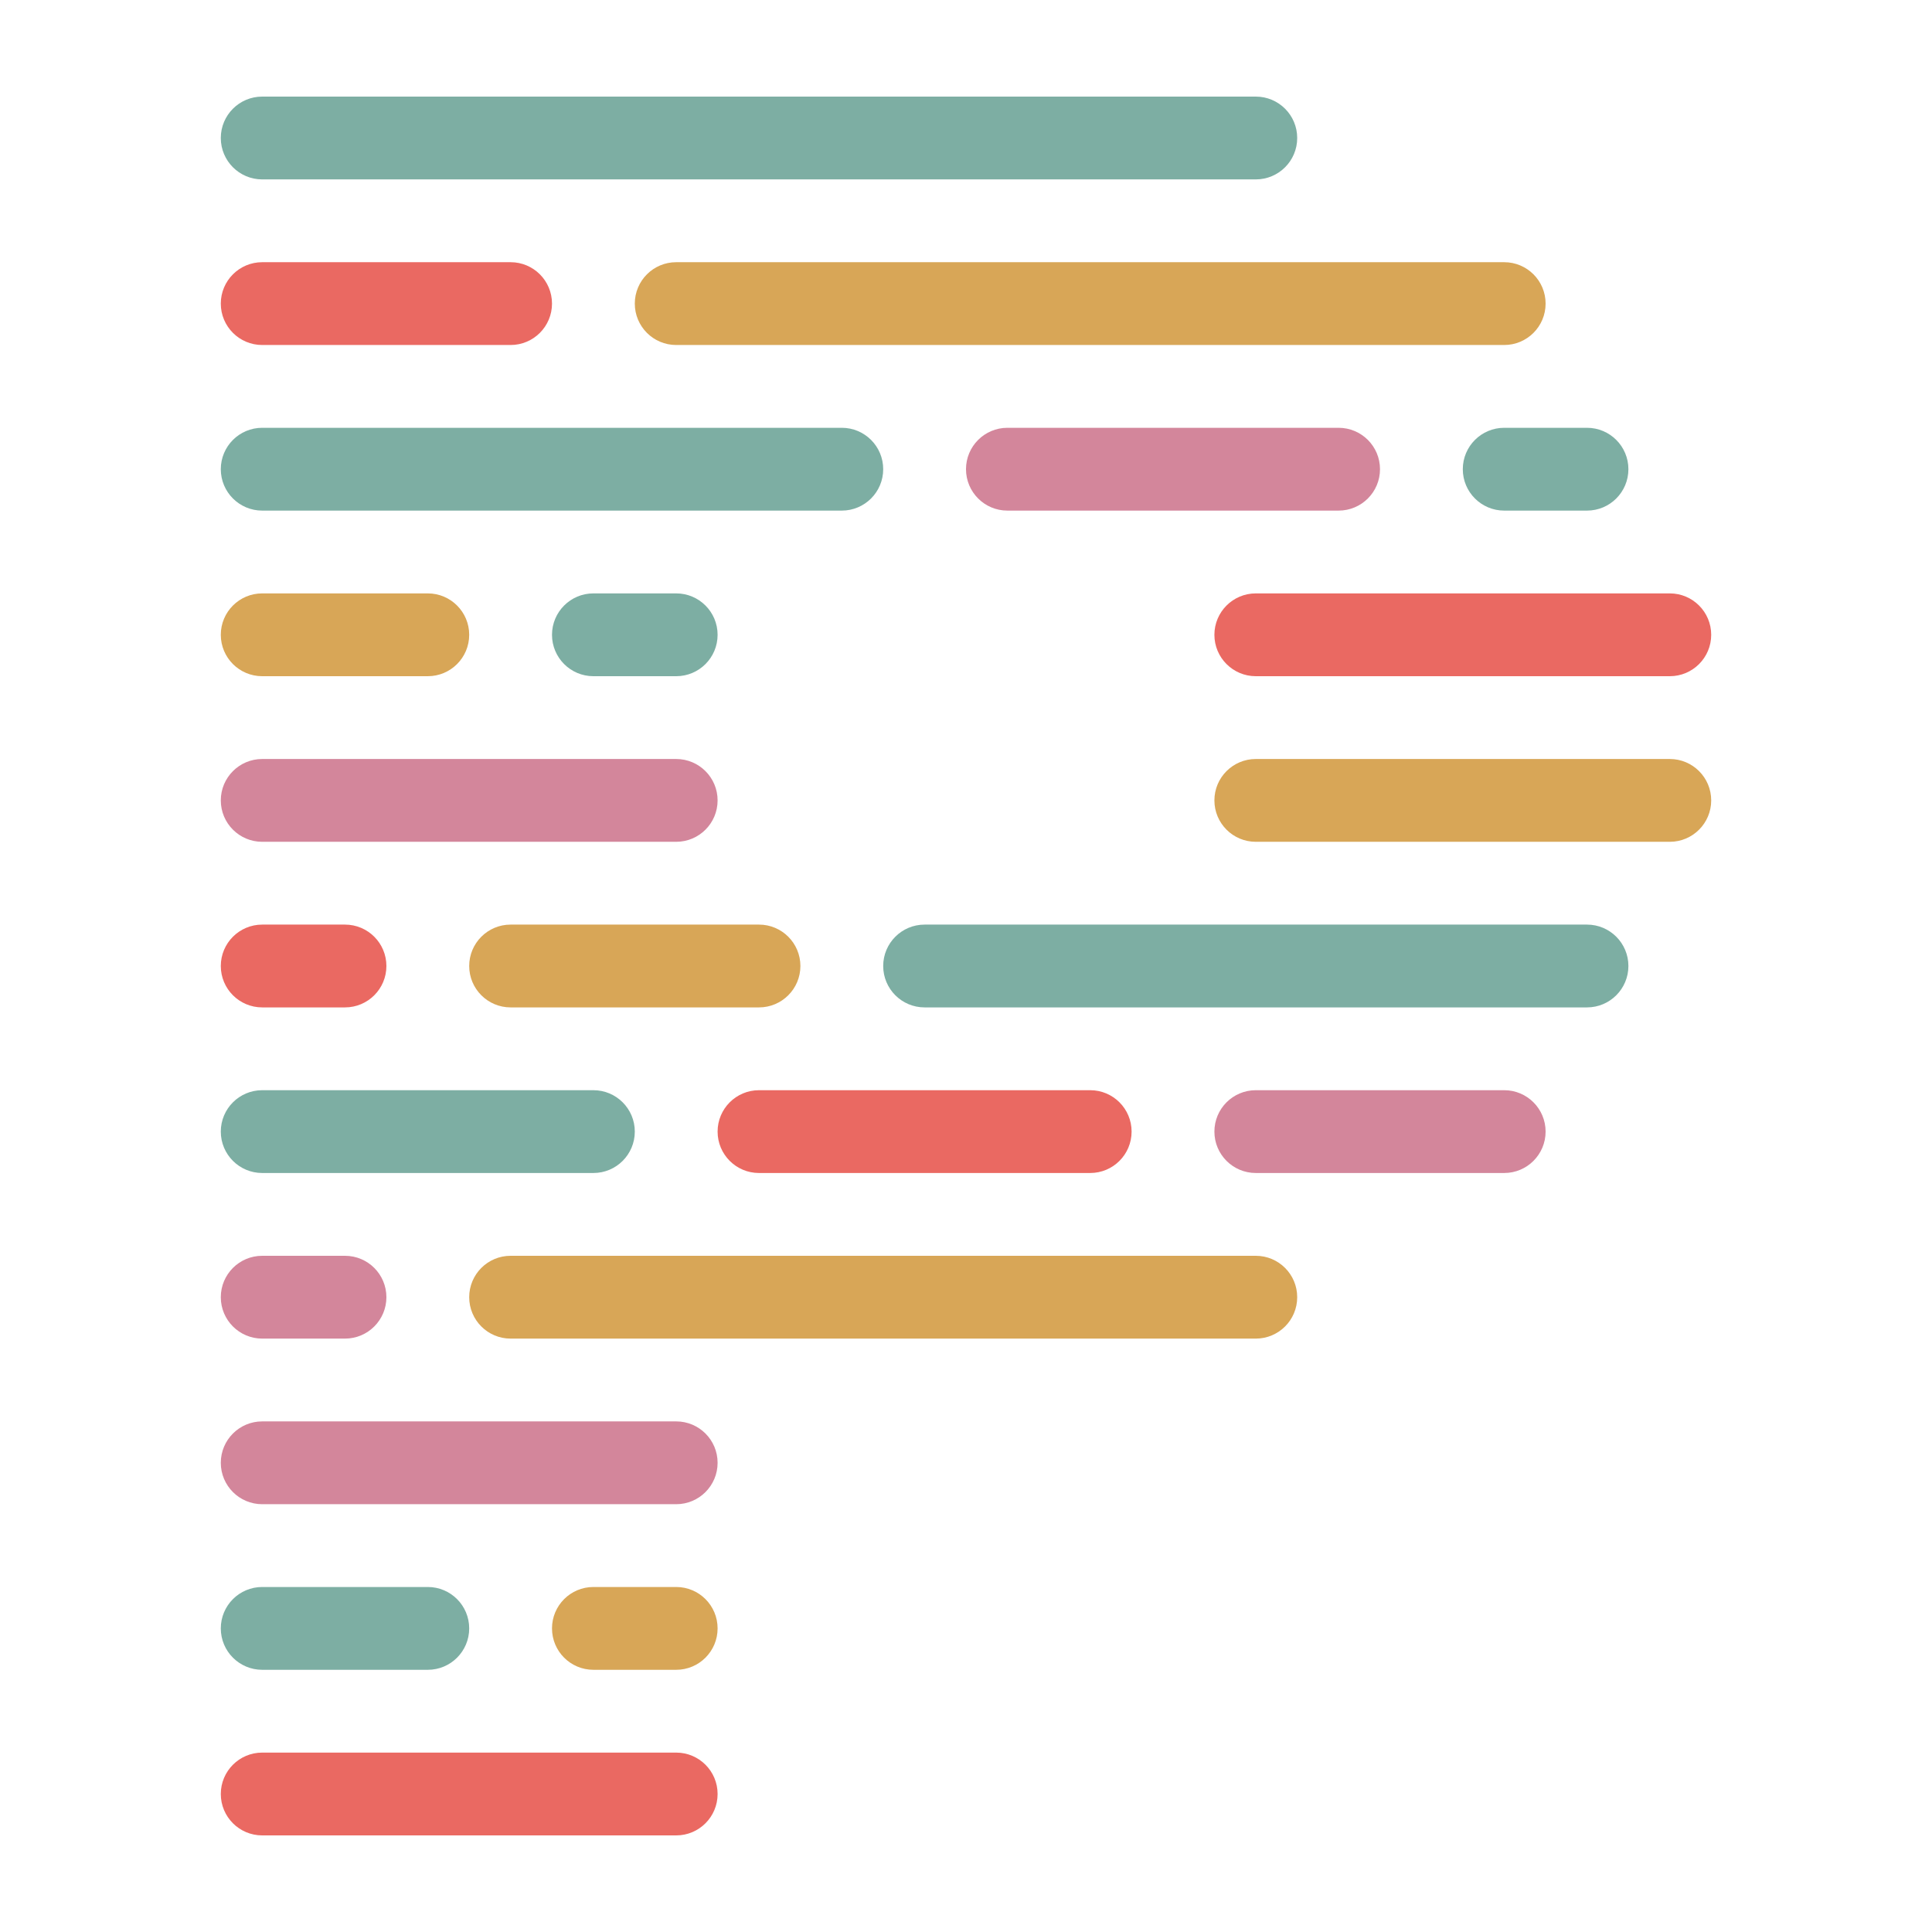
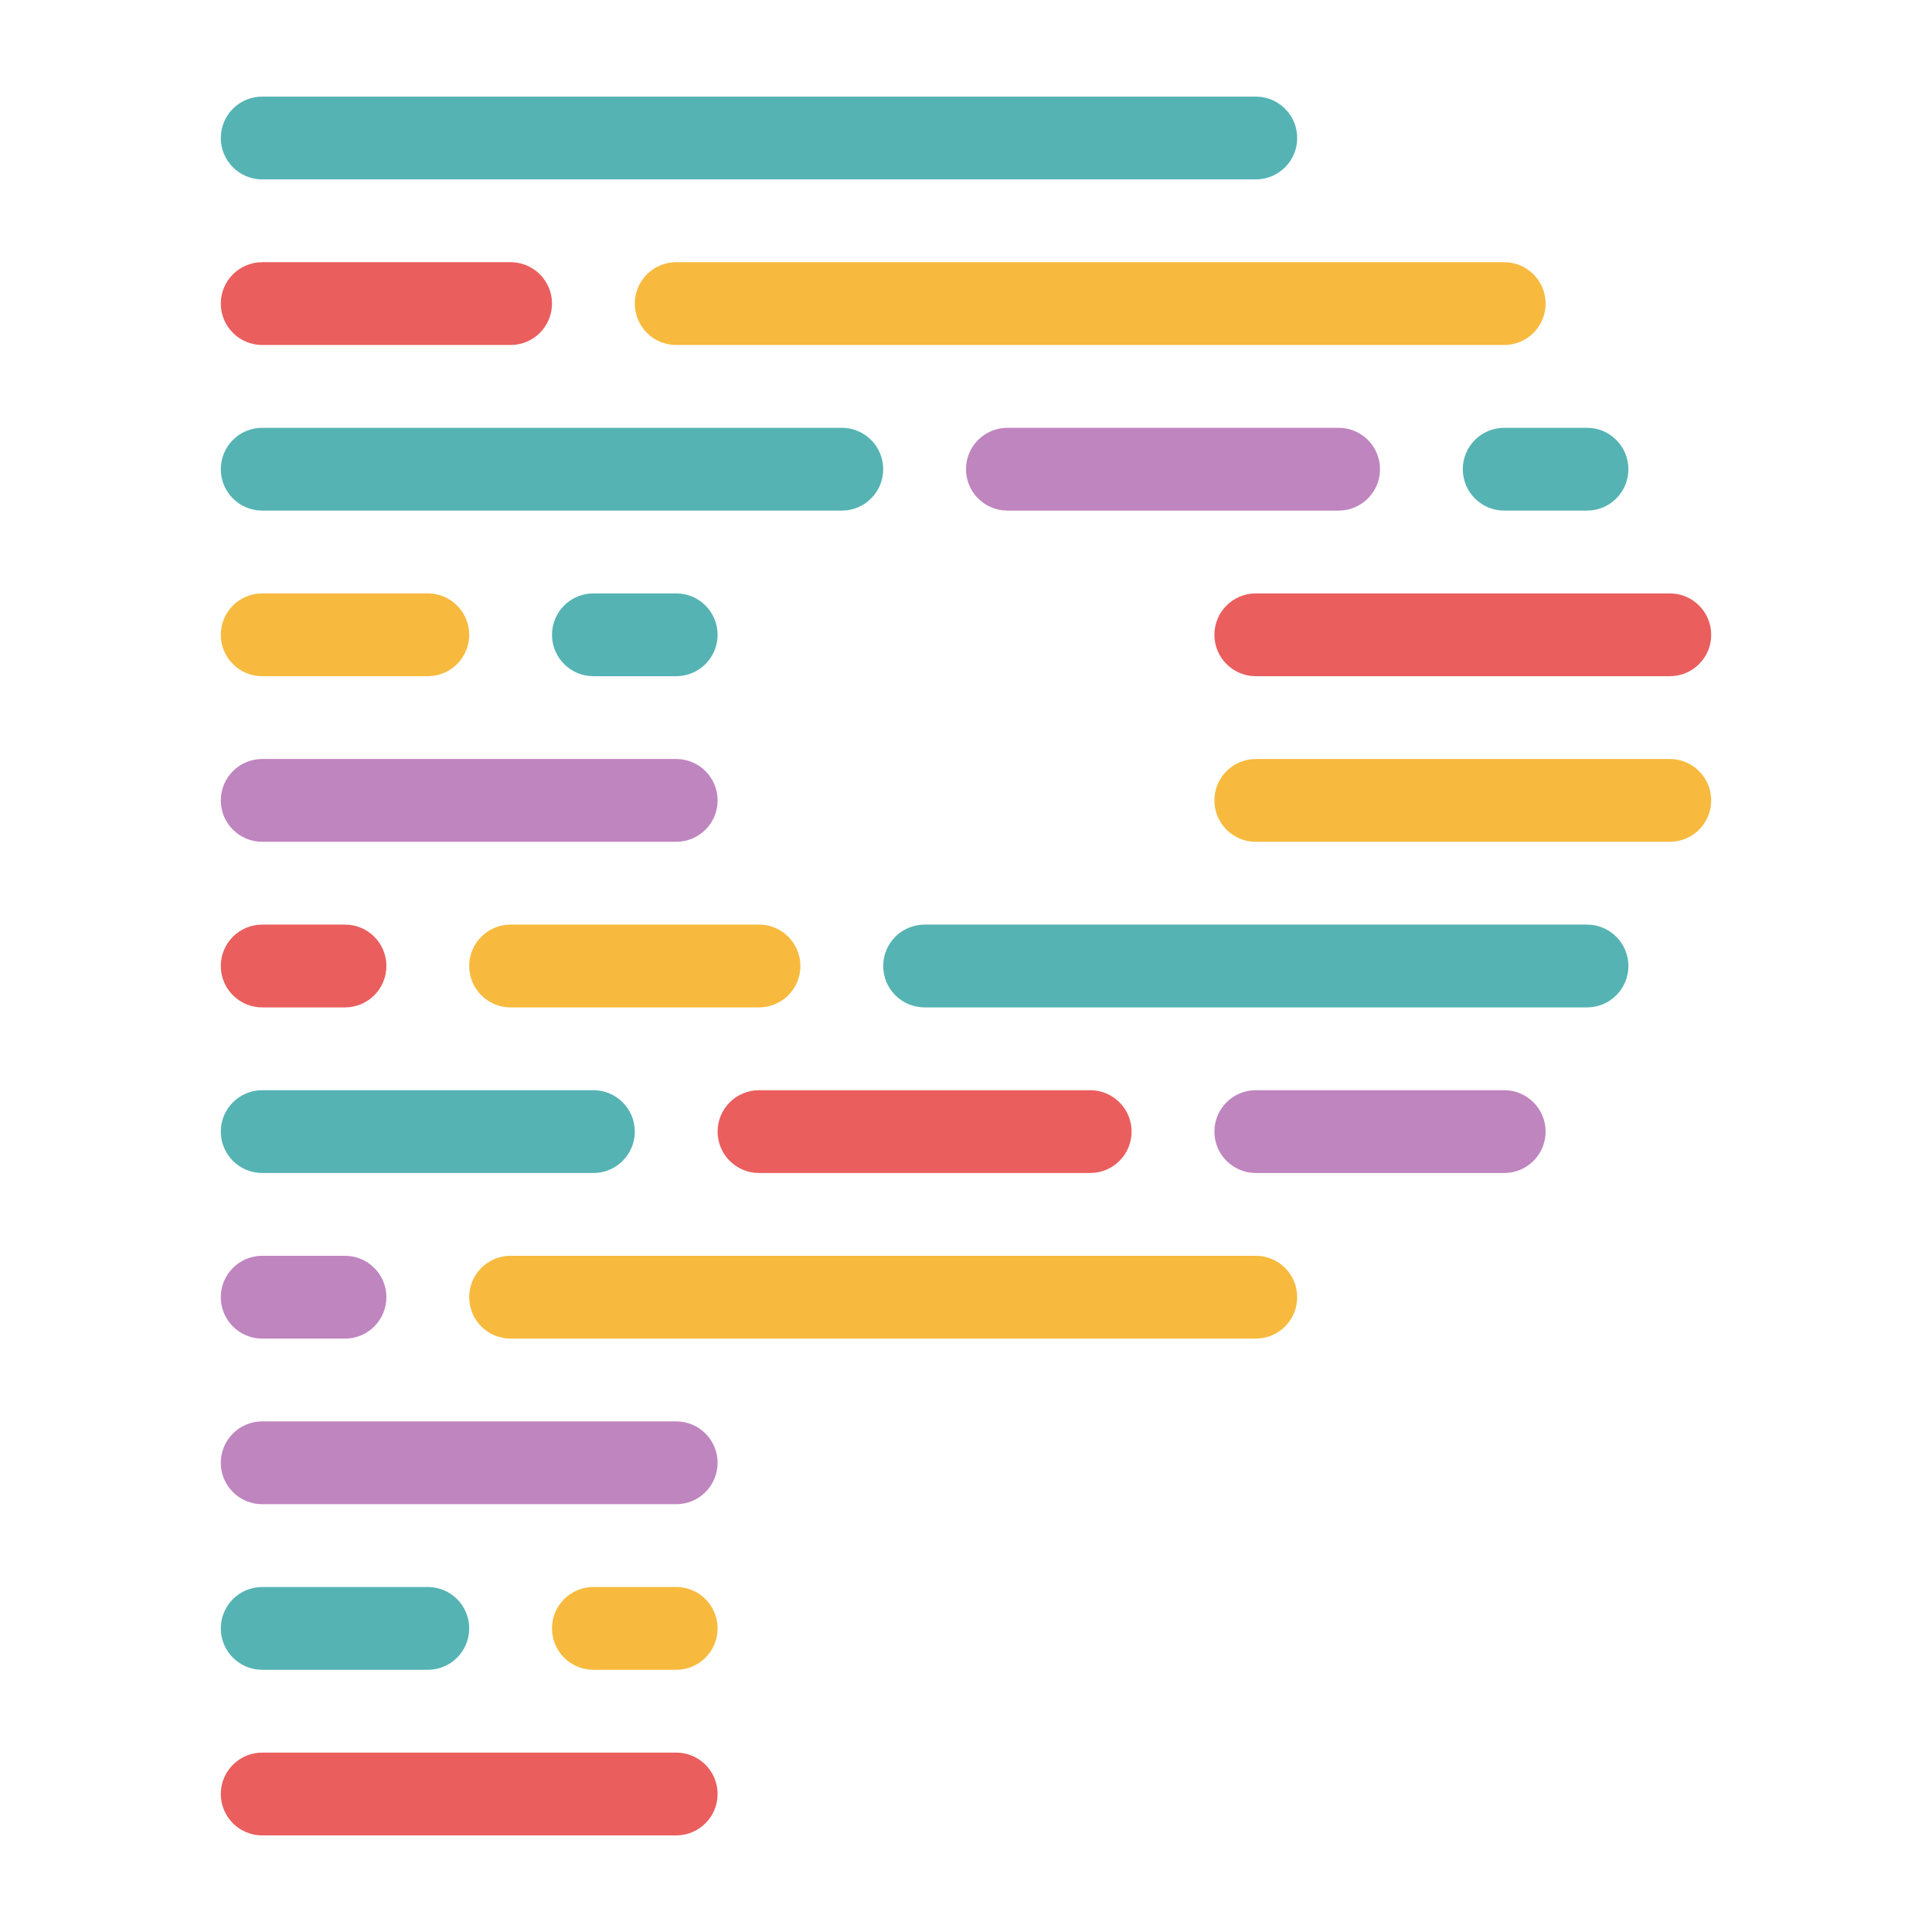
- <svg xmlns="http://www.w3.org/2000/svg" version="1.1" viewBox="0 0 210 210">
-   <g fill="none" fill-rule="evenodd">
-     <g id="prettier-icon-dark">
-       <g id="Icon-(Dark)">
-         <g id="Group" transform="translate(10.5 10.5) scale(.9)">
-           <rect id="Rectangle" x="165" y="40" width="20" height="10" rx="5" fill="#7daea3" />
-           <rect x="15" y="200" width="60" height="10" rx="5" fill="#ea6962" />
-           <rect x="135" y="120" width="40" height="10" rx="5" fill="#d3869b" />
-           <rect x="75" y="120" width="50" height="10" rx="5" fill="#ea6962" />
-           <rect x="15" y="120" width="50" height="10" rx="5" fill="#7daea3" />
-           <rect x="15" y="160" width="60" height="10" rx="5" fill="#d3869b" />
-           <rect x="15" y="80" width="60" height="10" rx="5" fill="#d3869b" />
-           <rect x="65" y="20" width="110" height="10" rx="5" fill="#d8a657" />
-           <rect x="15" y="20" width="40" height="10" rx="5" fill="#ea6962" />
-           <rect x="55" y="180" width="20" height="10" rx="5" fill="#d8a657" />
-           <rect x="55" y="60" width="20" height="10" rx="5" fill="#7daea3" />
-           <rect x="15" y="180" width="30" height="10" rx="5" fill="#7daea3" />
-           <rect x="15" y="60" width="30" height="10" rx="5" fill="#d8a657" />
-           <rect x="95" y="100" width="90" height="10" rx="5" fill="#7daea3" />
-           <rect x="45" y="100" width="40" height="10" rx="5" fill="#d8a657" />
-           <rect x="15" y="100" width="20" height="10" rx="5" fill="#ea6962" />
-           <rect x="105" y="40" width="50" height="10" rx="5" fill="#d3869b" />
-           <rect x="15" y="40" width="80" height="10" rx="5" fill="#7daea3" />
-           <rect x="45" y="140" width="100" height="10" rx="5" fill="#d8a657" />
-           <rect x="15" y="140" width="20" height="10" rx="5" fill="#d3869b" />
-           <rect x="135" y="60" width="60" height="10" rx="5" fill="#ea6962" />
-           <rect x="135" y="80" width="60" height="10" rx="5" fill="#d8a657" />
-           <rect x="15" width="130" height="10" rx="5" fill="#7daea3" />
-         </g>
-       </g>
-     </g>
+ <svg xmlns="http://www.w3.org/2000/svg" viewBox="0 0 210 210">
+   <g transform="matrix(.9 0 0 .9 10.5 10.5)" fill="none" fill-rule="evenodd">
+     <rect x="165" y="40" width="20" height="10" rx="5" fill="#56B3B4" />
+     <rect x="15" y="200" width="60" height="10" rx="5" fill="#EA5E5E" />
+     <rect x="135" y="120" width="40" height="10" rx="5" fill="#BF85BF" />
+     <rect x="75" y="120" width="50" height="10" rx="5" fill="#EA5E5E" />
+     <rect x="15" y="120" width="50" height="10" rx="5" fill="#56B3B4" />
+     <rect x="15" y="160" width="60" height="10" rx="5" fill="#BF85BF" />
+     <rect x="15" y="80" width="60" height="10" rx="5" fill="#BF85BF" />
+     <rect x="65" y="20" width="110" height="10" rx="5" fill="#F7BA3E" />
+     <rect x="15" y="20" width="40" height="10" rx="5" fill="#EA5E5E" />
+     <rect x="55" y="180" width="20" height="10" rx="5" fill="#F7BA3E" />
+     <rect x="55" y="60" width="20" height="10" rx="5" fill="#56B3B4" />
+     <rect x="15" y="180" width="30" height="10" rx="5" fill="#56B3B4" />
+     <rect x="15" y="60" width="30" height="10" rx="5" fill="#F7BA3E" />
+     <rect x="95" y="100" width="90" height="10" rx="5" fill="#56B3B4" />
+     <rect x="45" y="100" width="40" height="10" rx="5" fill="#F7BA3E" />
+     <rect x="15" y="100" width="20" height="10" rx="5" fill="#EA5E5E" />
+     <rect x="105" y="40" width="50" height="10" rx="5" fill="#BF85BF" />
+     <rect x="15" y="40" width="80" height="10" rx="5" fill="#56B3B4" />
+     <rect x="45" y="140" width="100" height="10" rx="5" fill="#F7BA3E" />
+     <rect x="15" y="140" width="20" height="10" rx="5" fill="#BF85BF" />
+     <rect x="135" y="60" width="60" height="10" rx="5" fill="#EA5E5E" />
+     <rect x="135" y="80" width="60" height="10" rx="5" fill="#F7BA3E" />
+     <rect x="15" width="130" height="10" rx="5" fill="#56B3B4" />
  </g>
</svg>
